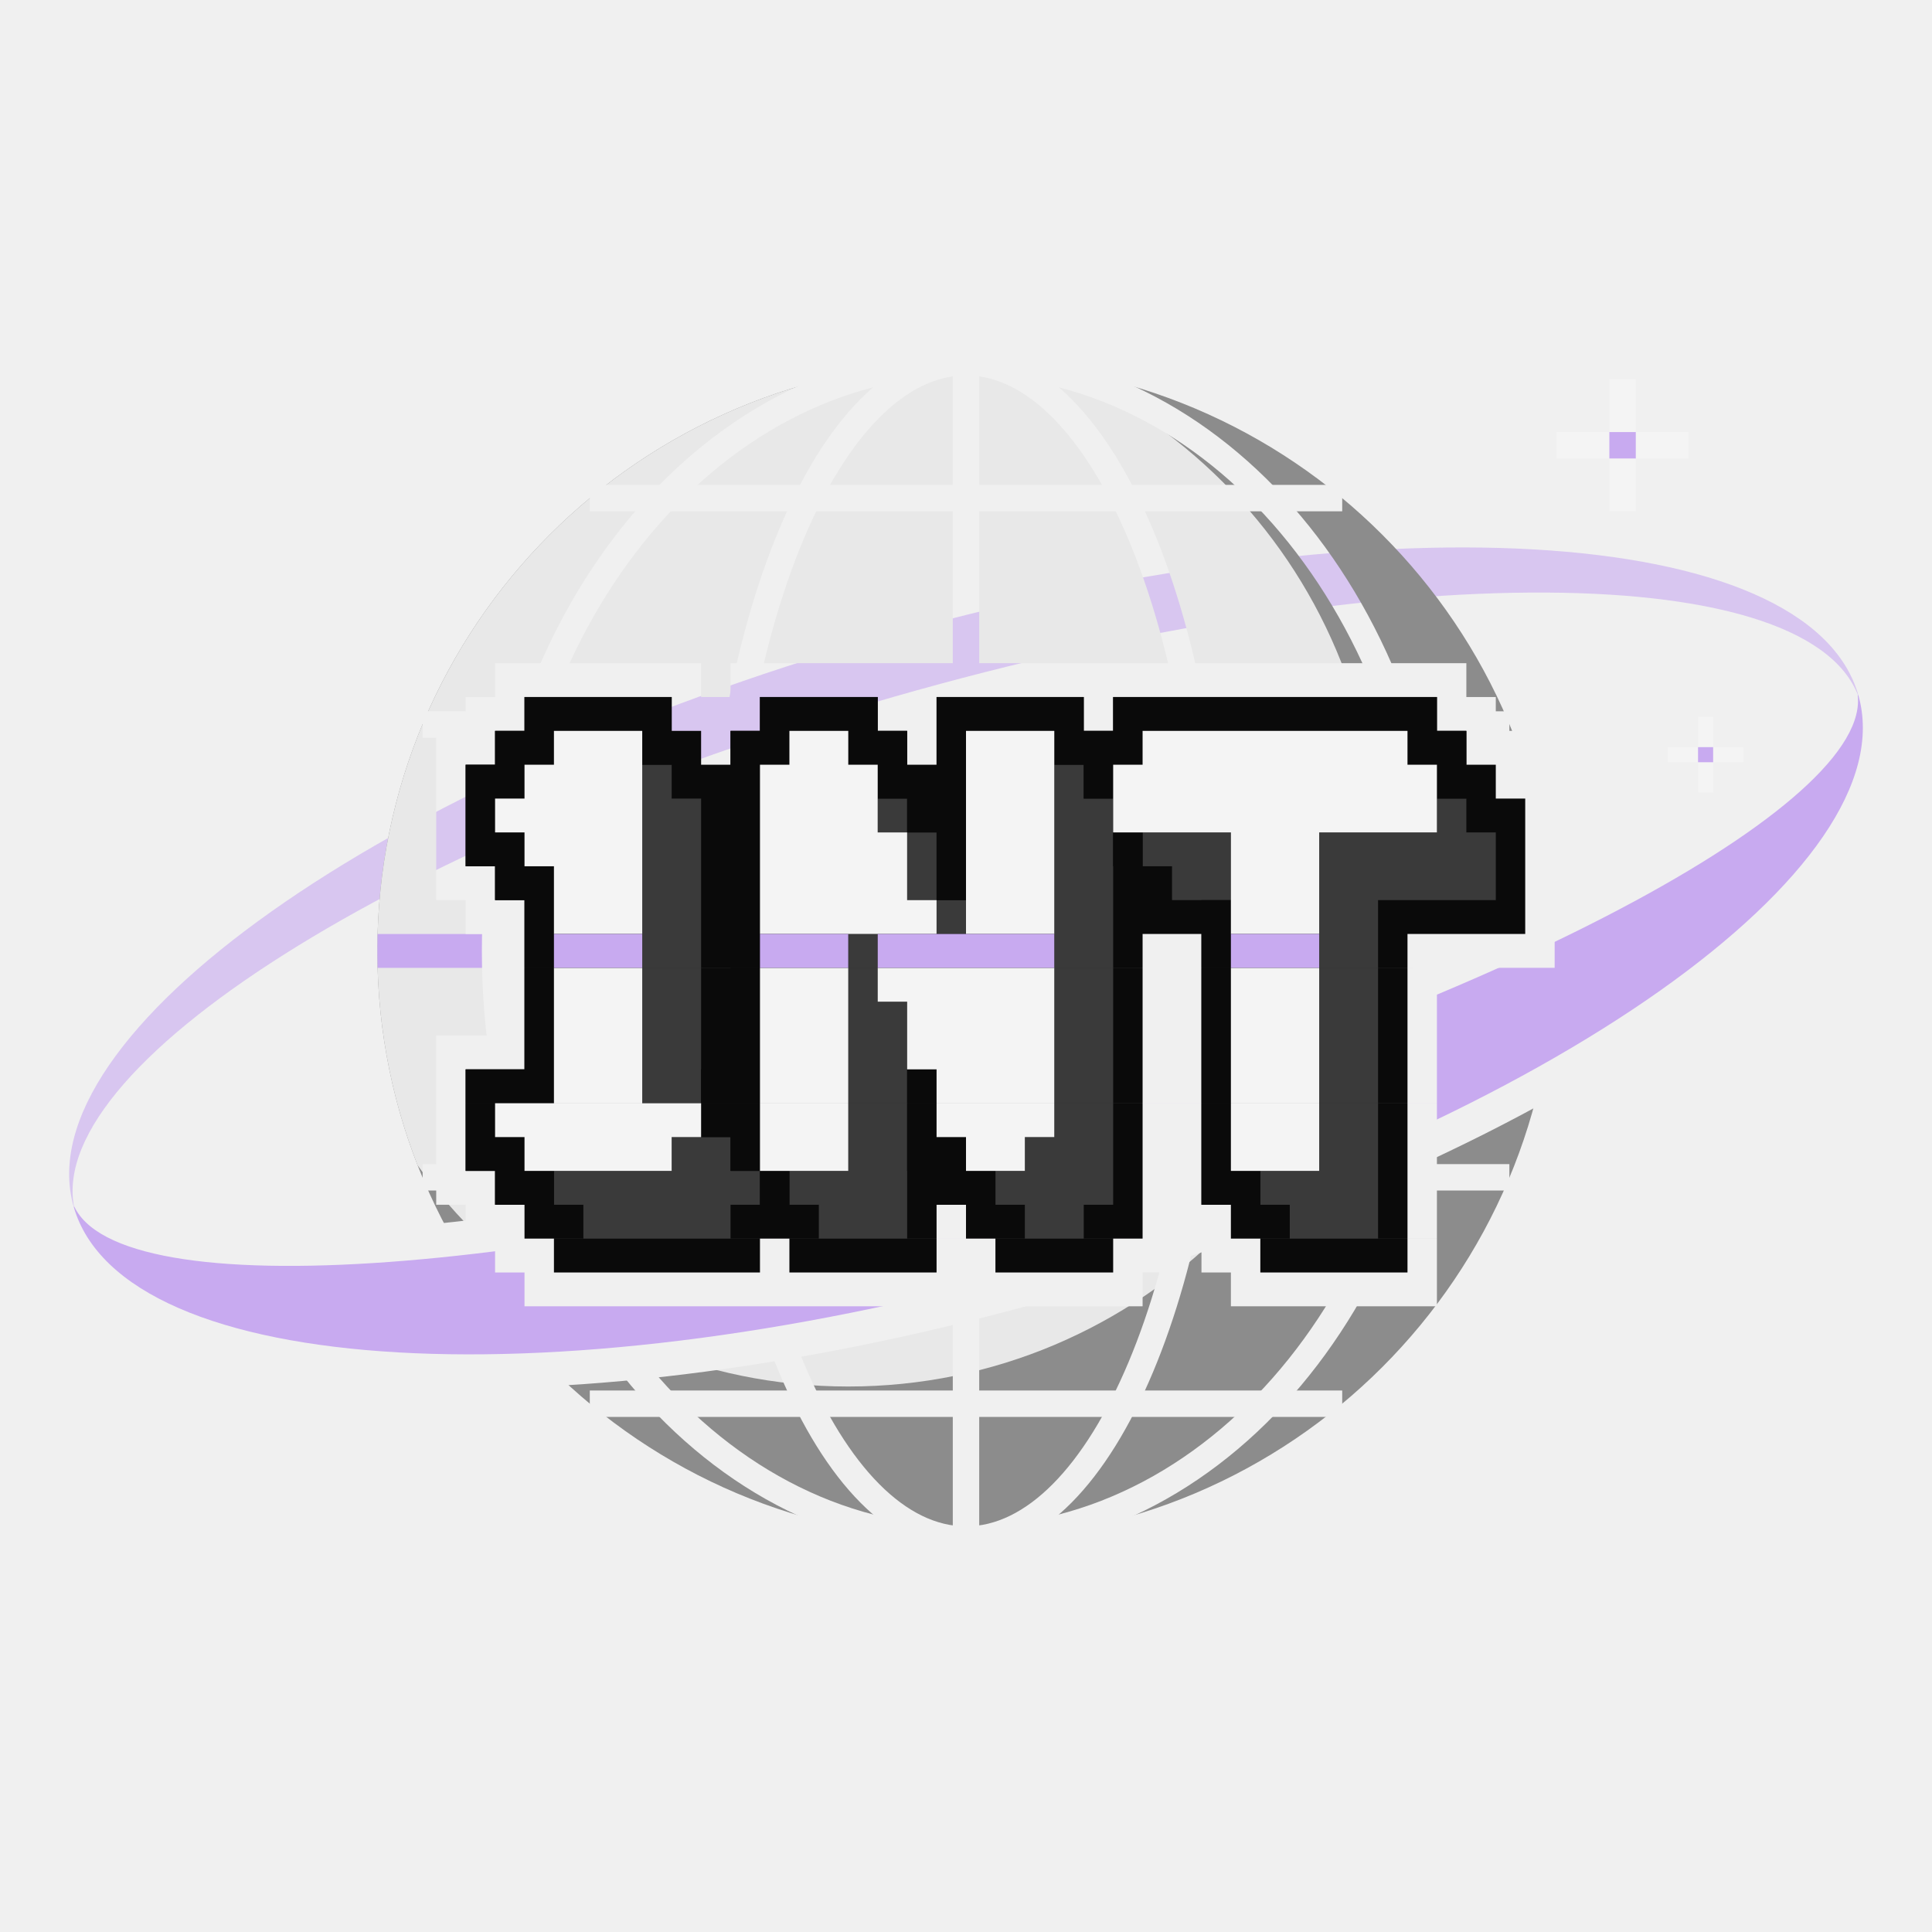
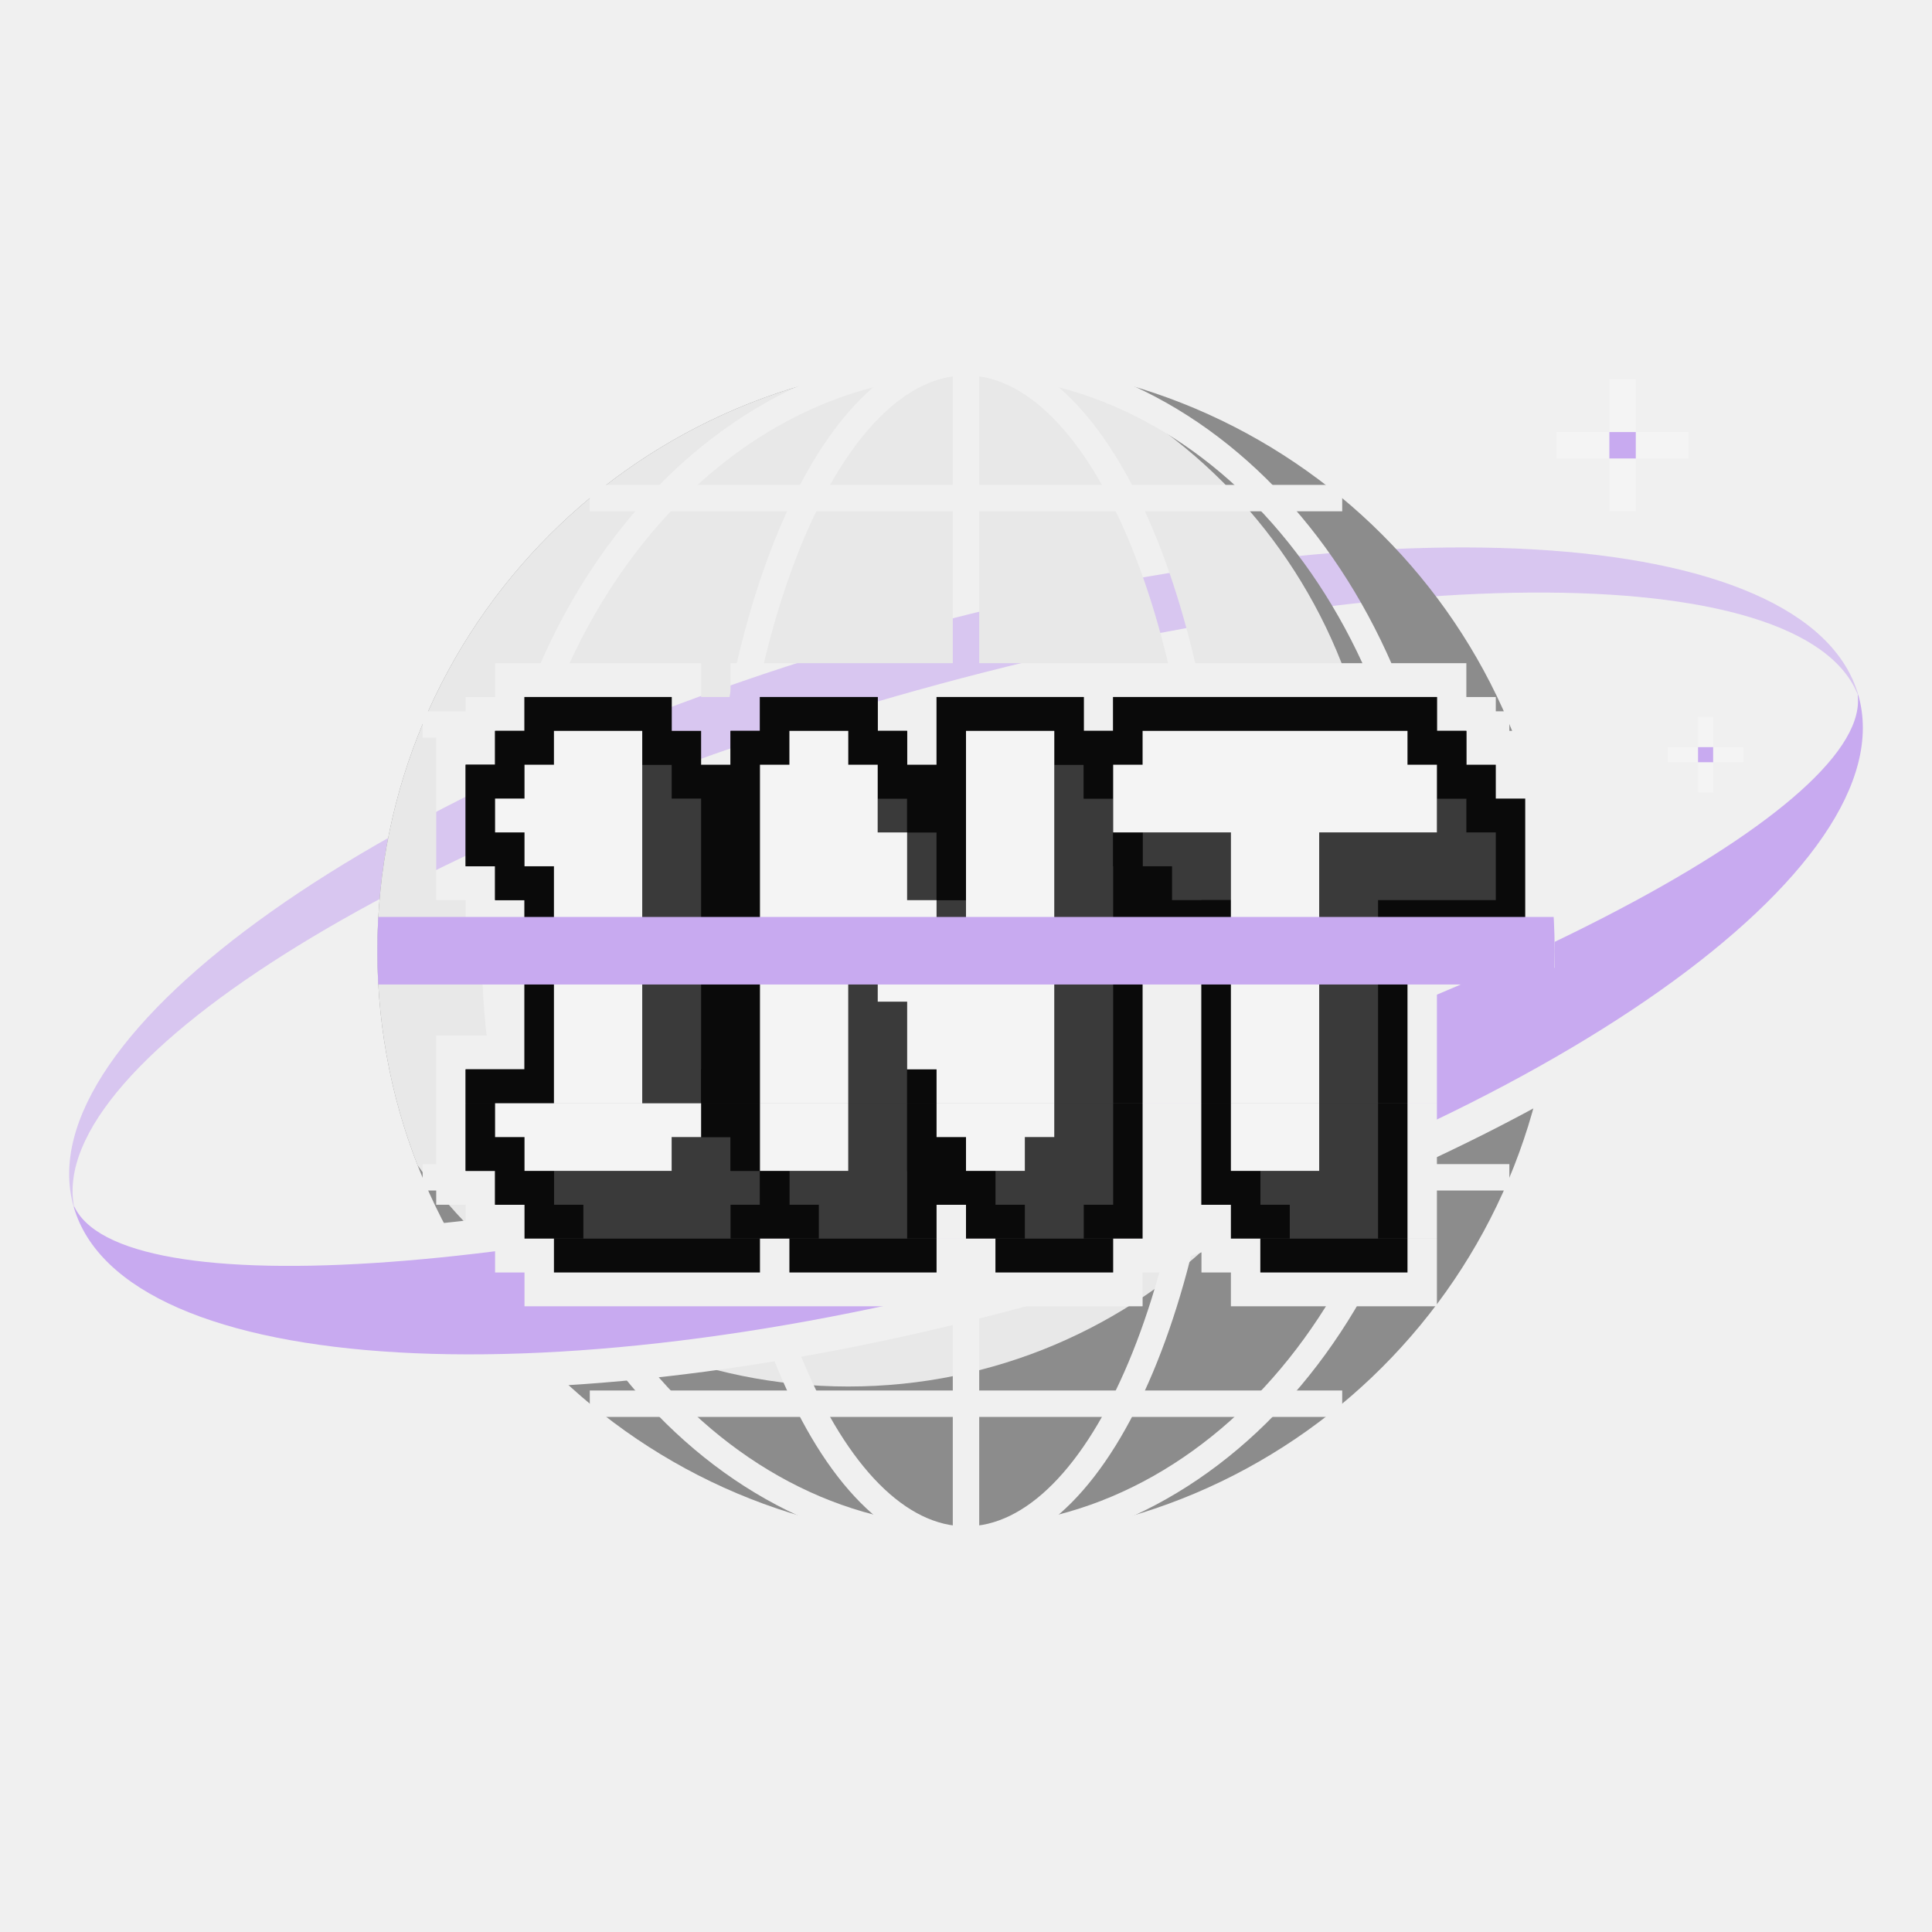
<svg xmlns="http://www.w3.org/2000/svg" viewBox="0 0 512 512" width="512" height="512">
  <defs>
    <clipPath id="loo">
      <rect x="-300" y="252" width="1112" height="600" transform="rotate(-16 256 252)" />
    </clipPath>
    <clipPath id="upo">
      <rect x="-300" y="-600" width="1112" height="852" transform="rotate(-16 256 252)" />
    </clipPath>
    <clipPath id="gdo">
      <circle cx="256" cy="252" r="156" />
    </clipPath>
    <mask id="gmo" maskUnits="userSpaceOnUse" x="0" y="0" width="512" height="512">
      <rect width="512" height="512" fill="#fff" />
      <g fill="none" stroke="#000" stroke-width="7">
        <line x1="256" y1="96" x2="256" y2="408" />
        <line x1="156.3" y1="132.0" x2="355.7" y2="132.0" />
        <line x1="112.0" y1="192.0" x2="400.0" y2="192.0" />
        <line x1="112.0" y1="312.0" x2="400.0" y2="312.0" />
        <line x1="156.3" y1="372.0" x2="355.7" y2="372.0" />
        <ellipse cx="256" cy="252" rx="65.5" ry="156" />
        <ellipse cx="256" cy="252" rx="124.8" ry="156" />
      </g>
      <g clip-path="url(#loo)" fill="#000" stroke="#000" stroke-width="18">
        <path d="M10 252A246 86 0 1 0 502 252A246 86 0 1 0 10 252ZM10 250A246 54 0 1 0 502 250A246 54 0 1 0 10 250Z" fill-rule="evenodd" transform="rotate(-16 256 252)" />
      </g>
      <path d="M131.20 175.75h54.60v8.97h-54.60zM193.60 175.75h195.00v8.97h-195.00zM123.40 184.72h273.00v8.97h-273.00zM115.60 193.69h288.60v8.97h-288.60zM115.60 202.66h296.40v8.97h-296.40zM115.60 211.63h296.40v8.97h-296.40zM115.60 220.60h296.40v8.97h-296.40zM115.60 229.57h296.40v8.97h-296.40zM123.40 238.54h288.60v8.97h-288.60zM131.20 247.51h280.80v8.97h-280.80zM131.20 256.49h249.60v8.97h-249.60zM131.20 265.45h249.60v8.97h-249.60zM115.60 274.42h265.20v8.97h-265.20zM115.60 283.39h265.20v8.97h-265.20zM115.60 292.37h265.20v8.97h-265.20zM115.60 301.33h265.20v8.97h-265.20zM115.60 310.30h265.20v8.97h-265.20zM123.40 319.27h257.40v8.97h-257.40zM131.20 328.25h179.40v8.97h-179.40zM318.40 328.25h62.40v8.97h-62.40zM139.00 337.21h163.80v8.97h-163.80zM326.20 337.21h54.60v8.97h-54.60z" fill="#000" />
    </mask>
    <mask id="smo" maskUnits="userSpaceOnUse" x="0" y="0" width="512" height="512">
      <rect width="512" height="512" fill="#fff" />
      <path d="M131.20 175.75h54.60v8.97h-54.60zM193.60 175.75h195.00v8.97h-195.00zM123.40 184.72h273.00v8.97h-273.00zM115.60 193.69h288.60v8.97h-288.60zM115.60 202.66h296.40v8.97h-296.40zM115.60 211.63h296.40v8.97h-296.40zM115.60 220.60h296.40v8.97h-296.40zM115.60 229.57h296.40v8.97h-296.40zM123.40 238.54h288.60v8.97h-288.60zM131.20 247.51h280.80v8.97h-280.80zM131.20 256.49h249.60v8.97h-249.60zM131.20 265.45h249.60v8.97h-249.60zM115.60 274.42h265.20v8.97h-265.20zM115.60 283.39h265.20v8.97h-265.20zM115.60 292.37h265.20v8.97h-265.20zM115.60 301.33h265.20v8.97h-265.20zM115.60 310.30h265.20v8.97h-265.20zM123.40 319.27h257.40v8.97h-257.40zM131.20 328.25h179.40v8.97h-179.40zM318.40 328.25h62.40v8.97h-62.40zM139.00 337.21h163.80v8.97h-163.80zM326.20 337.21h54.60v8.97h-54.60z" fill="#000" />
    </mask>
  </defs>
  <g clip-path="url(#upo)" fill="#c8aaf0" opacity="0.6">
    <path d="M10 252A246 86 0 1 0 502 252A246 86 0 1 0 10 252ZM10 254A246 72 0 1 0 502 254A246 72 0 1 0 10 254Z" fill-rule="evenodd" transform="rotate(-16 256 252)" />
  </g>
  <g mask="url(#gmo)">
    <circle cx="256" cy="252" r="156" fill="#8c8c8c" />
    <g clip-path="url(#gdo)">
      <circle cx="224.8" cy="227.04" r="140.4" fill="#e8e8e8" />
-       <rect x="100" y="247.515" width="312" height="8.97" fill="#c8aaf0" />
    </g>
  </g>
  <g mask="url(#smo)">
    <g clip-path="url(#loo)" fill="#c8aaf0">
      <path d="M10 252A246 86 0 1 0 502 252A246 86 0 1 0 10 252ZM10 250A246 54 0 1 0 502 250A246 54 0 1 0 10 250Z" fill-rule="evenodd" transform="rotate(-16 256 252)" />
    </g>
  </g>
  <path d="M139.00 184.72h39.00v8.97h-39.00zM201.40 184.72h31.20v8.97h-31.20zM248.20 184.72h39.00v8.97h-39.00zM295.00 184.72h85.80v8.97h-85.80zM131.20 193.69h54.60v8.97h-54.60zM193.60 193.69h46.80v8.97h-46.80zM248.20 193.69h140.40v8.97h-140.40zM123.40 202.66h273.00v8.97h-273.00zM123.40 211.63h280.80v8.97h-280.80zM123.40 220.60h280.80v8.97h-280.80zM131.20 229.57h273.00v8.97h-273.00zM139.00 238.54h265.20v8.97h-265.20zM139.00 247.51h163.80v8.97h-163.80zM318.40 247.51h54.60v8.97h-54.60zM139.00 256.49h163.80v8.97h-163.80zM318.40 256.49h54.60v8.97h-54.60zM139.00 265.45h163.80v8.97h-163.80zM318.40 265.45h54.60v8.97h-54.60zM139.00 274.42h163.80v8.97h-163.80zM318.40 274.42h54.60v8.97h-54.60zM123.40 283.39h179.40v8.97h-179.40zM318.40 283.39h54.60v8.97h-54.60zM123.40 292.37h179.40v8.97h-179.40zM318.40 292.37h54.60v8.97h-54.60zM123.40 301.33h179.40v8.97h-179.40zM318.40 301.33h54.60v8.97h-54.60zM131.20 310.30h171.60v8.97h-171.60zM318.40 310.30h54.60v8.97h-54.60zM139.00 319.27h109.20v8.97h-109.20zM256.00 319.27h46.80v8.97h-46.80zM326.20 319.27h46.80v8.97h-46.80zM146.80 328.25h54.60v8.97h-54.60zM209.20 328.25h39.00v8.97h-39.00zM263.80 328.25h31.20v8.97h-31.20zM334.00 328.25h39.00v8.97h-39.00z" fill="#0a0a0a" />
  <path d="M170.20 202.66h7.80v8.97h-7.80zM279.40 202.66h7.80v8.97h-7.80zM170.20 211.63h15.60v8.97h-15.60zM232.60 211.63h7.80v8.97h-7.80zM279.40 211.63h15.60v8.97h-15.60zM380.80 211.63h7.80v8.97h-7.80zM170.20 220.60h15.60v8.97h-15.60zM240.40 220.60h7.80v8.97h-7.80zM279.40 220.60h15.60v8.97h-15.60zM302.80 220.60h23.40v8.97h-23.40zM349.60 220.60h46.80v8.97h-46.80zM170.20 229.57h15.60v8.97h-15.60zM240.40 229.57h7.80v8.97h-7.80zM279.40 229.57h15.60v8.97h-15.60zM310.60 229.57h15.60v8.97h-15.60zM349.60 229.57h46.80v8.97h-46.80zM170.20 238.54h15.60v8.97h-15.60zM248.20 238.54h7.80v8.97h-7.80zM279.40 238.54h15.60v8.97h-15.60zM349.60 238.54h15.60v8.97h-15.60zM170.20 247.51h15.60v8.97h-15.60zM224.80 247.51h7.80v8.97h-7.80zM279.40 247.51h15.60v8.97h-15.60zM349.60 247.51h15.60v8.97h-15.60zM170.20 256.49h15.60v8.97h-15.60zM224.80 256.49h7.80v8.97h-7.80zM279.40 256.49h15.60v8.97h-15.60zM349.60 256.49h15.60v8.97h-15.60zM170.20 265.45h15.60v8.97h-15.60zM224.80 265.45h15.60v8.97h-15.60zM279.40 265.45h15.60v8.97h-15.60zM349.60 265.45h15.60v8.97h-15.60zM170.20 274.42h15.60v8.97h-15.60zM224.80 274.42h15.60v8.97h-15.60zM279.40 274.42h15.60v8.97h-15.60zM349.60 274.42h15.60v8.97h-15.60zM170.20 283.39h15.60v8.97h-15.60zM224.80 283.39h15.60v8.97h-15.60zM279.40 283.39h15.60v8.97h-15.60zM349.60 283.39h15.60v8.97h-15.60zM224.80 292.37h15.60v8.97h-15.60zM279.40 292.37h15.60v8.97h-15.60zM349.60 292.37h15.60v8.97h-15.60zM178.00 301.33h15.60v8.97h-15.60zM224.80 301.33h15.60v8.97h-15.60zM271.60 301.33h23.40v8.97h-23.40zM349.60 301.33h15.60v8.97h-15.60zM146.80 310.30h54.60v8.97h-54.60zM209.20 310.30h31.20v8.97h-31.20zM263.80 310.30h31.20v8.97h-31.20zM334.00 310.30h31.20v8.97h-31.20zM154.60 319.27h39.00v8.97h-39.00zM217.00 319.27h23.40v8.97h-23.40zM271.60 319.27h15.60v8.97h-15.60zM341.80 319.27h23.40v8.97h-23.40z" fill="#3a3a3a" />
  <path d="M139.00 184.72h39.00v8.97h-39.00zM201.40 184.72h31.20v8.97h-31.20zM248.20 184.72h39.00v8.97h-39.00zM295.00 184.72h85.80v8.97h-85.80zM131.20 193.69h15.60v8.97h-15.60zM170.20 193.69h7.80v8.97h-7.80zM193.60 193.69h15.60v8.97h-15.60zM224.80 193.69h15.60v8.97h-15.60zM248.20 193.69h7.80v8.97h-7.80zM279.40 193.69h23.40v8.97h-23.40zM373.00 193.69h15.60v8.97h-15.60zM123.40 202.66h15.60v8.97h-15.60zM193.60 202.66h7.80v8.97h-7.80zM232.60 202.66h7.80v8.97h-7.80zM248.20 202.66h7.80v8.97h-7.80zM287.20 202.66h7.80v8.97h-7.80zM380.80 202.66h7.80v8.97h-7.80zM123.40 211.63h7.80v8.97h-7.80zM193.60 211.63h7.80v8.97h-7.80zM240.40 211.63h15.60v8.97h-15.60zM123.40 220.60h15.60v8.97h-15.60zM193.60 220.60h7.80v8.97h-7.80zM248.20 220.60h7.80v8.97h-7.80zM295.00 220.60h7.80v8.97h-7.80zM131.20 229.57h15.60v8.97h-15.60zM193.60 229.57h7.80v8.97h-7.80zM248.20 229.57h7.80v8.97h-7.80zM139.00 238.54h7.80v8.97h-7.80zM193.60 238.54h7.80v8.97h-7.80zM318.40 238.54h7.80v8.97h-7.80zM139.00 247.51h7.80v8.97h-7.80zM193.60 247.51h7.80v8.97h-7.80zM318.40 247.51h7.80v8.97h-7.80zM139.00 256.49h7.80v8.97h-7.80zM193.60 256.49h7.80v8.97h-7.80zM318.40 256.49h7.80v8.97h-7.80zM139.00 265.45h7.80v8.97h-7.80zM193.60 265.45h7.80v8.97h-7.80zM318.40 265.45h7.80v8.97h-7.80zM139.00 274.42h7.80v8.97h-7.80zM193.60 274.42h7.80v8.97h-7.80zM318.40 274.42h7.80v8.97h-7.80zM123.40 283.39h23.40v8.97h-23.40zM185.80 283.39h15.60v8.97h-15.60zM240.40 283.39h7.80v8.97h-7.80zM318.40 283.39h7.80v8.97h-7.80zM123.40 292.37h7.80v8.97h-7.80zM185.80 292.37h15.60v8.97h-15.60zM240.40 292.37h7.80v8.97h-7.80zM318.40 292.37h7.80v8.97h-7.80zM123.40 301.33h15.60v8.97h-15.60zM193.60 301.33h7.80v8.97h-7.80zM240.40 301.33h15.60v8.97h-15.60zM318.40 301.33h7.80v8.97h-7.80zM131.20 310.30h15.60v8.97h-15.60zM201.40 310.30h7.80v8.97h-7.80zM248.20 310.30h15.60v8.97h-15.60zM318.40 310.30h15.60v8.97h-15.60z" fill="#0a0a0a" />
  <path d="M146.80 193.69h23.40v8.97h-23.40zM209.20 193.69h15.60v8.97h-15.60zM256.00 193.69h23.40v8.97h-23.40zM302.80 193.69h70.20v8.97h-70.20zM139.00 202.66h31.20v8.97h-31.20zM201.40 202.66h31.20v8.97h-31.20zM256.00 202.66h23.40v8.97h-23.40zM295.00 202.66h85.80v8.97h-85.80zM131.20 211.63h39.00v8.97h-39.00zM201.40 211.63h31.20v8.97h-31.20zM256.00 211.63h23.40v8.97h-23.40zM295.00 211.63h85.80v8.97h-85.80zM139.00 220.60h31.20v8.97h-31.20zM201.40 220.60h39.00v8.97h-39.00zM256.00 220.60h23.40v8.97h-23.40zM326.20 220.60h23.40v8.97h-23.40zM146.80 229.57h23.40v8.97h-23.40zM201.40 229.57h39.00v8.97h-39.00zM256.00 229.57h23.40v8.97h-23.40zM326.20 229.57h23.40v8.97h-23.40zM146.80 238.54h23.40v8.97h-23.40zM201.40 238.54h46.80v8.97h-46.80zM256.00 238.54h23.40v8.97h-23.40zM326.20 238.54h23.40v8.97h-23.40zM146.80 256.49h23.40v8.97h-23.40zM201.40 256.49h23.40v8.97h-23.40zM232.60 256.49h46.80v8.97h-46.80zM326.20 256.49h23.40v8.97h-23.40zM146.80 265.45h23.40v8.97h-23.40zM201.40 265.45h23.40v8.97h-23.40zM240.40 265.45h39.00v8.97h-39.00zM326.20 265.45h23.40v8.97h-23.40zM146.80 274.42h23.40v8.97h-23.40zM201.40 274.42h23.40v8.97h-23.40zM240.40 274.42h39.00v8.97h-39.00zM326.20 274.42h23.40v8.97h-23.40zM146.80 283.39h23.40v8.97h-23.40zM201.40 283.39h23.40v8.97h-23.40zM248.20 283.39h31.20v8.97h-31.20zM326.20 283.39h23.40v8.97h-23.40zM131.20 292.37h54.60v8.97h-54.60zM201.40 292.37h23.40v8.97h-23.40zM248.20 292.37h31.20v8.97h-31.20zM326.20 292.37h23.40v8.97h-23.40zM139.00 301.33h39.00v8.97h-39.00zM201.40 301.33h23.40v8.97h-23.40zM256.00 301.33h15.60v8.97h-15.60zM326.20 301.33h23.40v8.97h-23.40z" fill="#f4f4f4" />
  <path d="M146.80 247.51h23.40v8.97h-23.40zM201.40 247.51h23.40v8.97h-23.40zM232.60 247.51h46.80v8.97h-46.80zM326.20 247.51h23.40v8.97h-23.40z" fill="#c8aaf0" />
+   <g clip-path="url(#gdo)">
+     <rect x="100" y="243.0" width="312" height="17.9" fill="#c8aaf0" />
+   </g>
  <path d="M426.50 100.50h7.00v7.00h-7.00zM426.50 107.50h7.00v7.00h-7.00zM412.50 114.50h35.00v7.00h-35.00zM426.50 121.50h7.00v7.00h-7.00zM426.50 128.50h7.00v7.00h-7.00z" fill="#f4f4f4" />
  <rect x="426.5" y="114.5" width="7" height="7" fill="#c8aaf0" />
  <path d="M450.00 190.00h4.00v4.00h-4.00zM450.00 194.00h4.00v4.00h-4.00zM442.00 198.00h20.00v4.00h-20.00zM450.00 202.00h4.00v4.00h-4.00zM450.00 206.00h4.00v4.00h-4.00z" fill="#f4f4f4" />
  <rect x="450.0" y="198.0" width="4" height="4" fill="#c8aaf0" />
</svg>
